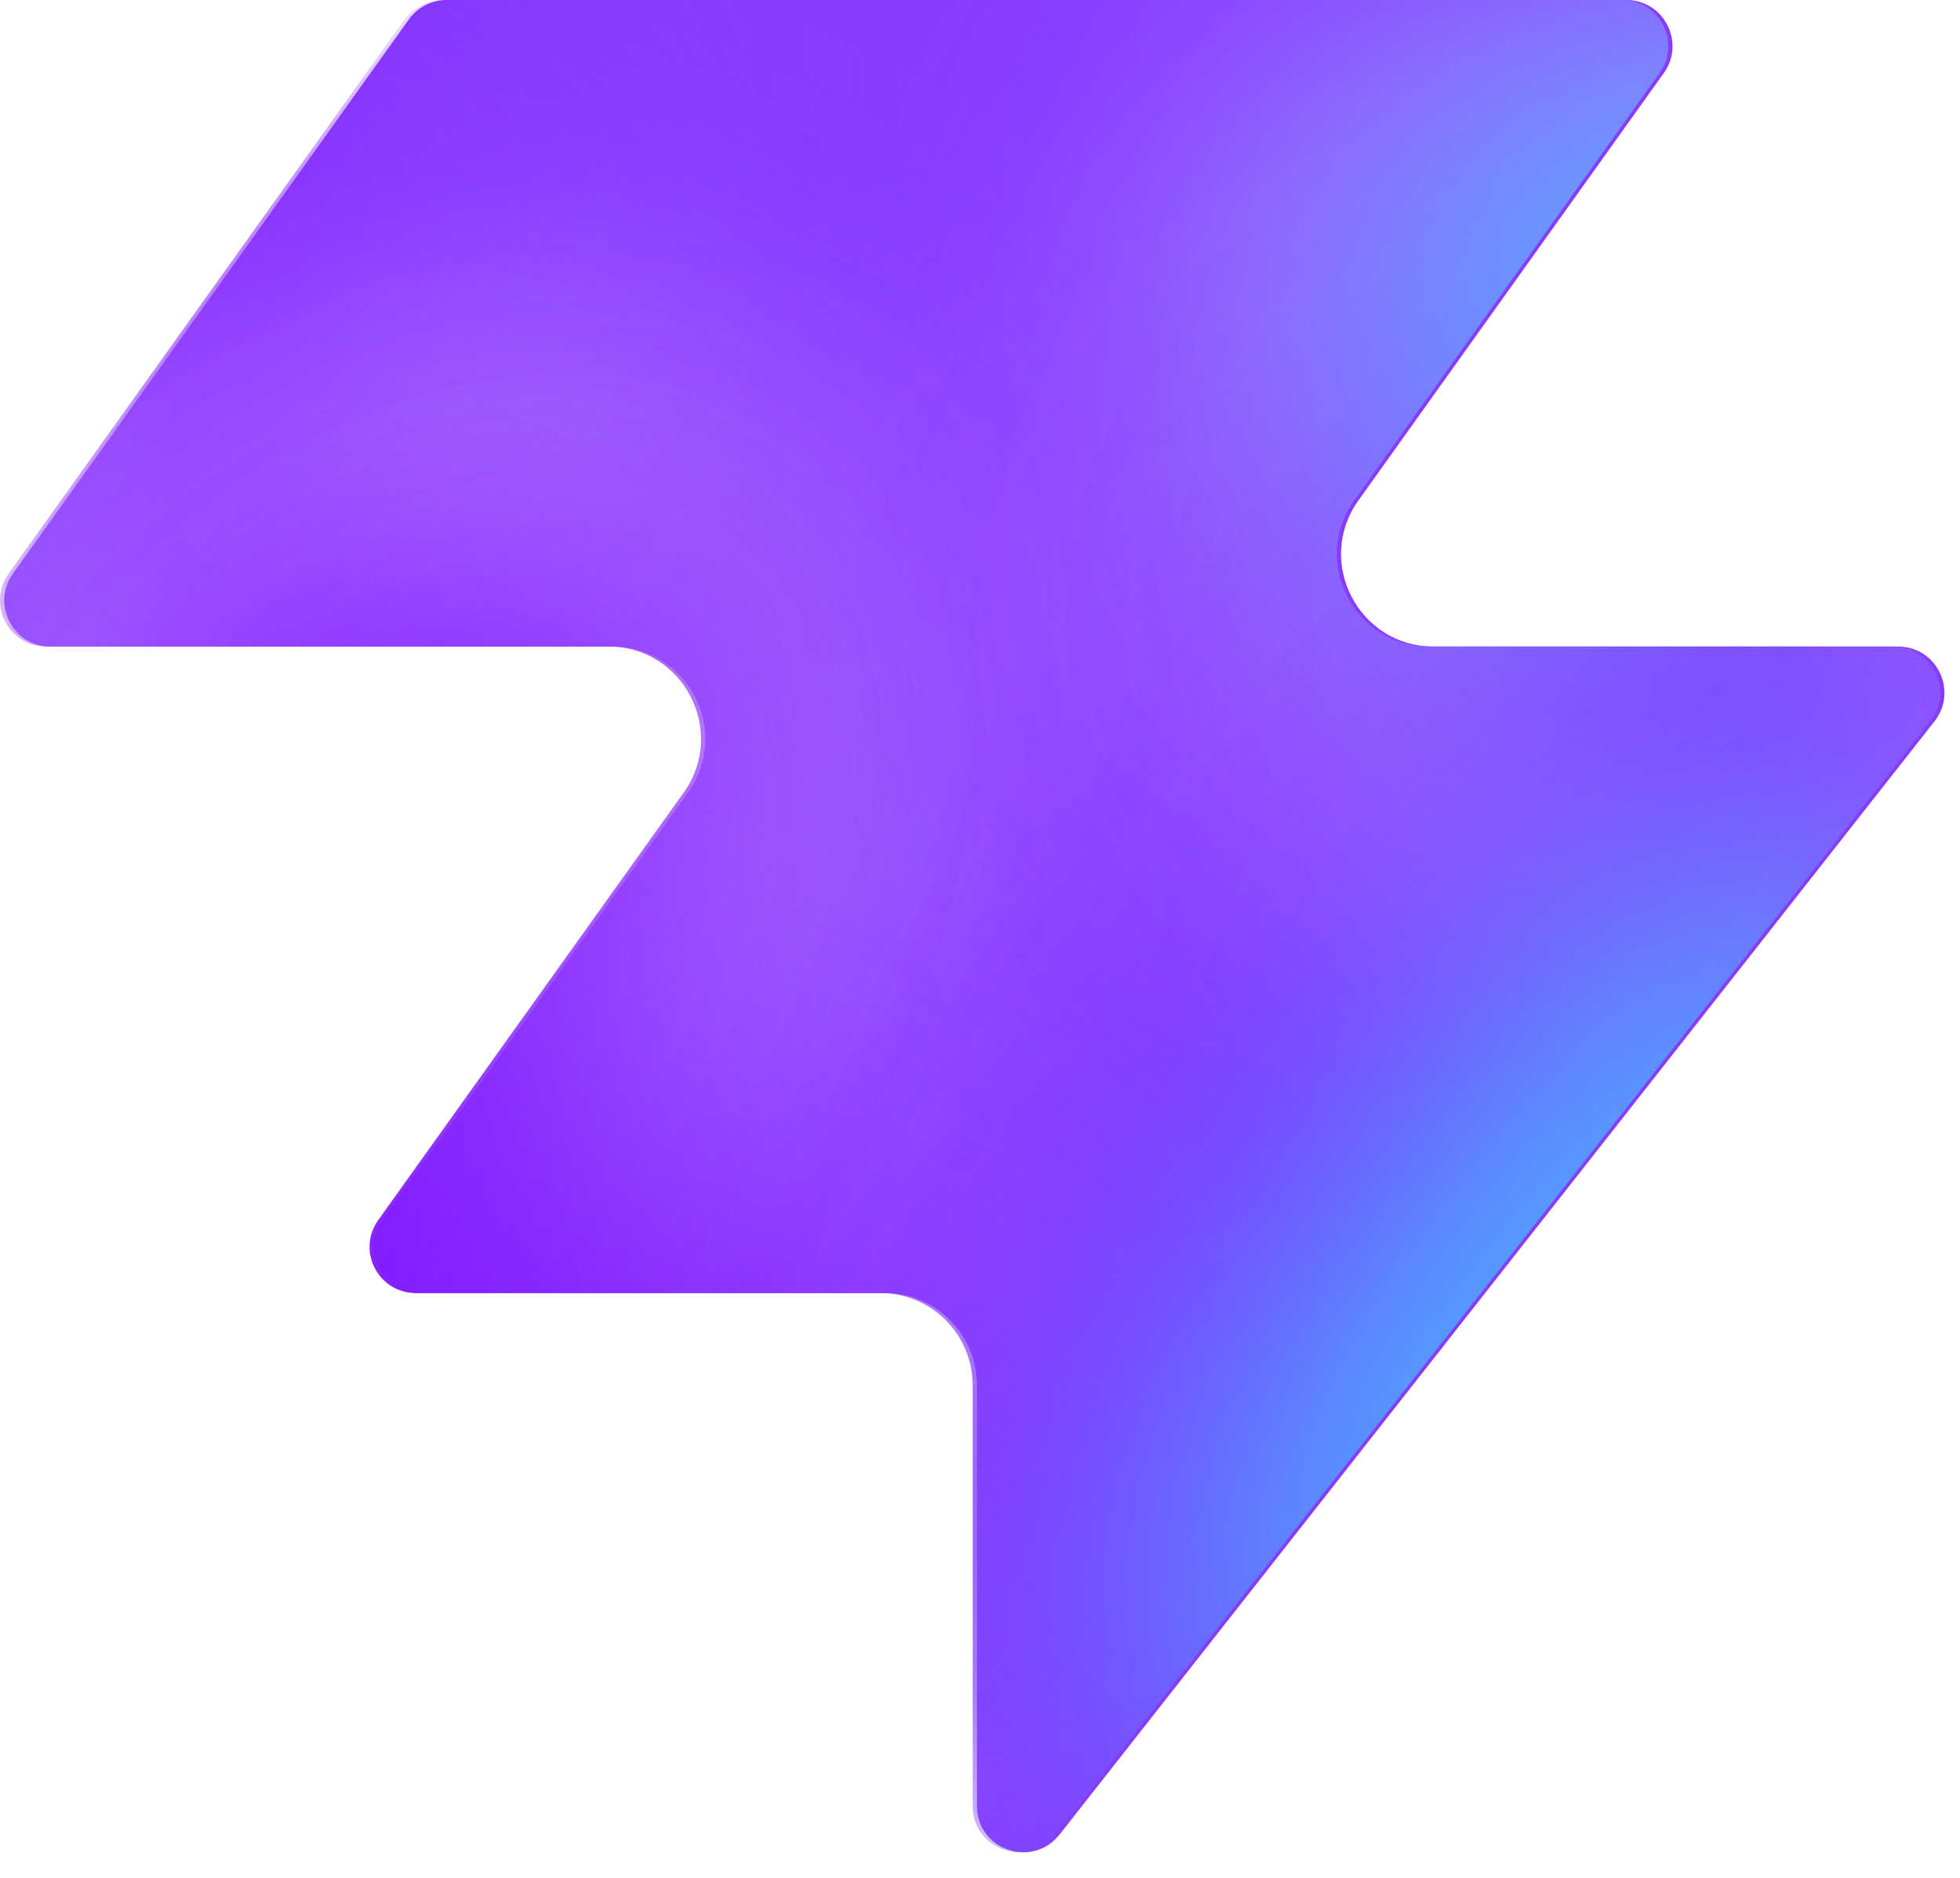
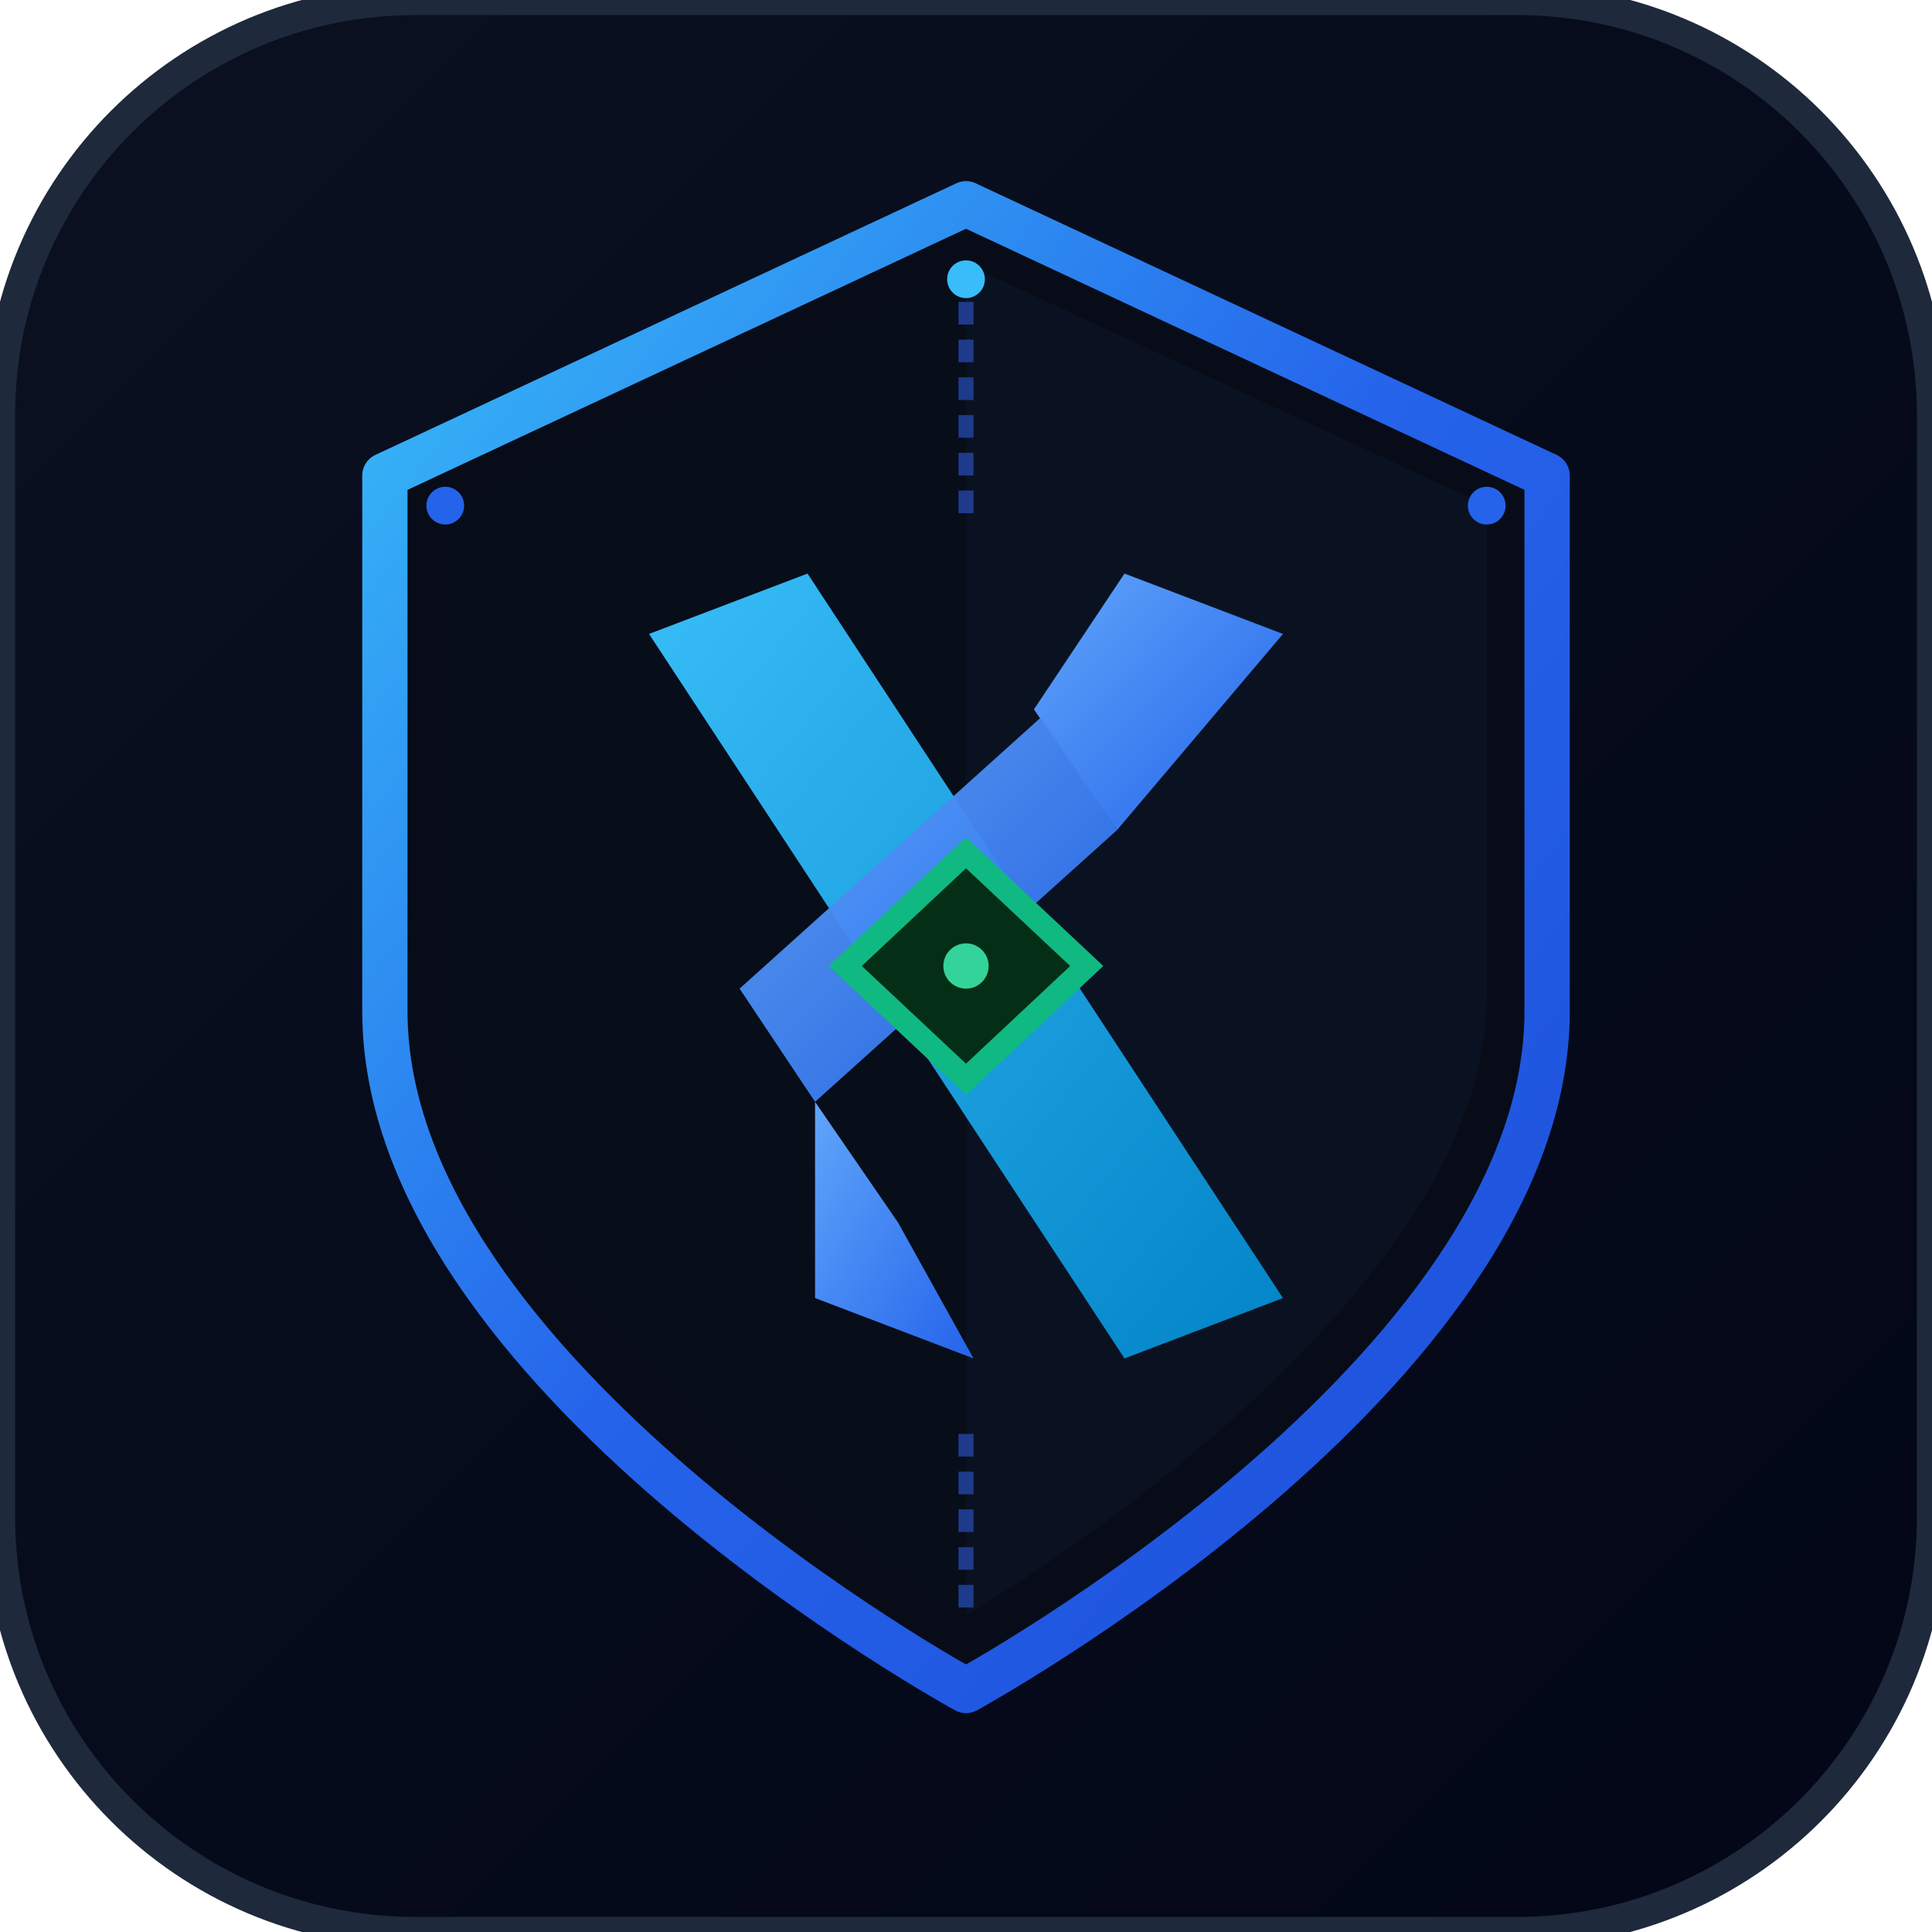
- <svg xmlns="http://www.w3.org/2000/svg" width="48" height="46" fill="none" viewBox="0 0 48 46">
-   <path fill="#863bff" d="M25.946 44.938c-.664.845-2.021.375-2.021-.698V33.937a2.26 2.26 0 0 0-2.262-2.262H10.287c-.92 0-1.456-1.04-.92-1.788l7.48-10.471c1.07-1.497 0-3.578-1.842-3.578H1.237c-.92 0-1.456-1.04-.92-1.788L10.013.474c.214-.297.556-.474.92-.474h28.894c.92 0 1.456 1.04.92 1.788l-7.48 10.471c-1.07 1.498 0 3.579 1.842 3.579h11.377c.943 0 1.473 1.088.89 1.83L25.947 44.94z" style="fill:#863bff;fill:color(display-p3 .525 .23 1);fill-opacity:1" />
-   <mask id="a" width="48" height="46" x="0" y="0" maskUnits="userSpaceOnUse" style="mask-type:alpha">
-     <path fill="#000" d="M25.842 44.938c-.664.844-2.021.375-2.021-.698V33.937a2.26 2.26 0 0 0-2.262-2.262H10.183c-.92 0-1.456-1.04-.92-1.788l7.48-10.471c1.07-1.498 0-3.579-1.842-3.579H1.133c-.92 0-1.456-1.04-.92-1.787L9.91.473c.214-.297.556-.474.92-.474h28.894c.92 0 1.456 1.04.92 1.788l-7.48 10.471c-1.07 1.498 0 3.578 1.842 3.578h11.377c.943 0 1.473 1.088.89 1.832L25.843 44.94z" style="fill:#000;fill-opacity:1" />
-   </mask>
-   <g mask="url(#a)">
-     <g filter="url(#b)">
-       <ellipse cx="5.508" cy="14.704" fill="#ede6ff" rx="5.508" ry="14.704" style="fill:#ede6ff;fill:color(display-p3 .927 .903 1);fill-opacity:1" transform="matrix(.00324 1 1 -.00324 -4.47 31.516)" />
-     </g>
-     <g filter="url(#c)">
-       <ellipse cx="10.399" cy="29.851" fill="#ede6ff" rx="10.399" ry="29.851" style="fill:#ede6ff;fill:color(display-p3 .927 .903 1);fill-opacity:1" transform="matrix(.00324 1 1 -.00324 -39.328 7.883)" />
-     </g>
-     <g filter="url(#d)">
-       <ellipse cx="5.508" cy="30.487" fill="#7e14ff" rx="5.508" ry="30.487" style="fill:#7e14ff;fill:color(display-p3 .492 .077 1);fill-opacity:1" transform="rotate(89.814 -25.913 -14.639)scale(1 -1)" />
-     </g>
-     <g filter="url(#e)">
-       <ellipse cx="5.508" cy="30.599" fill="#7e14ff" rx="5.508" ry="30.599" style="fill:#7e14ff;fill:color(display-p3 .492 .077 1);fill-opacity:1" transform="rotate(89.814 -32.644 -3.334)scale(1 -1)" />
-     </g>
-     <g filter="url(#f)">
-       <ellipse cx="5.508" cy="30.599" fill="#7e14ff" rx="5.508" ry="30.599" style="fill:#7e14ff;fill:color(display-p3 .492 .077 1);fill-opacity:1" transform="matrix(.00324 1 1 -.00324 -34.34 30.47)" />
-     </g>
-     <g filter="url(#g)">
-       <ellipse cx="14.072" cy="22.078" fill="#ede6ff" rx="14.072" ry="22.078" style="fill:#ede6ff;fill:color(display-p3 .927 .903 1);fill-opacity:1" transform="rotate(93.35 24.506 48.493)scale(-1 1)" />
-     </g>
-     <g filter="url(#h)">
-       <ellipse cx="3.47" cy="21.501" fill="#7e14ff" rx="3.47" ry="21.501" style="fill:#7e14ff;fill:color(display-p3 .492 .077 1);fill-opacity:1" transform="rotate(89.009 28.708 47.59)scale(-1 1)" />
-     </g>
-     <g filter="url(#i)">
-       <ellipse cx="3.47" cy="21.501" fill="#7e14ff" rx="3.47" ry="21.501" style="fill:#7e14ff;fill:color(display-p3 .492 .077 1);fill-opacity:1" transform="rotate(89.009 28.708 47.59)scale(-1 1)" />
-     </g>
-     <g filter="url(#j)">
-       <ellipse cx=".387" cy="8.972" fill="#7e14ff" rx="4.407" ry="29.108" style="fill:#7e14ff;fill:color(display-p3 .492 .077 1);fill-opacity:1" transform="rotate(39.51 .387 8.972)" />
-     </g>
-     <g filter="url(#k)">
-       <ellipse cx="47.523" cy="-6.092" fill="#7e14ff" rx="4.407" ry="29.108" style="fill:#7e14ff;fill:color(display-p3 .492 .077 1);fill-opacity:1" transform="rotate(37.892 47.523 -6.092)" />
-     </g>
-     <g filter="url(#l)">
-       <ellipse cx="41.412" cy="6.333" fill="#47bfff" rx="5.971" ry="9.665" style="fill:#47bfff;fill:color(display-p3 .28 .748 1);fill-opacity:1" transform="rotate(37.892 41.412 6.333)" />
-     </g>
-     <g filter="url(#m)">
-       <ellipse cx="-1.879" cy="38.332" fill="#7e14ff" rx="4.407" ry="29.108" style="fill:#7e14ff;fill:color(display-p3 .492 .077 1);fill-opacity:1" transform="rotate(37.892 -1.88 38.332)" />
-     </g>
-     <g filter="url(#n)">
-       <ellipse cx="-1.879" cy="38.332" fill="#7e14ff" rx="4.407" ry="29.108" style="fill:#7e14ff;fill:color(display-p3 .492 .077 1);fill-opacity:1" transform="rotate(37.892 -1.88 38.332)" />
-     </g>
-     <g filter="url(#o)">
-       <ellipse cx="35.651" cy="29.907" fill="#7e14ff" rx="4.407" ry="29.108" style="fill:#7e14ff;fill:color(display-p3 .492 .077 1);fill-opacity:1" transform="rotate(37.892 35.651 29.907)" />
-     </g>
-     <g filter="url(#p)">
-       <ellipse cx="38.418" cy="32.4" fill="#47bfff" rx="5.971" ry="15.297" style="fill:#47bfff;fill:color(display-p3 .28 .748 1);fill-opacity:1" transform="rotate(37.892 38.418 32.4)" />
-     </g>
-   </g>
+ <svg xmlns="http://www.w3.org/2000/svg" viewBox="0 0 512 512" width="100%" height="100%">
  <defs>
-     <filter id="b" width="60.045" height="41.654" x="-19.77" y="16.149" color-interpolation-filters="sRGB" filterUnits="userSpaceOnUse">
-       <feFlood flood-opacity="0" result="BackgroundImageFix" />
-       <feBlend in="SourceGraphic" in2="BackgroundImageFix" result="shape" />
-       <feGaussianBlur result="effect1_foregroundBlur_2002_17158" stdDeviation="7.659" />
-     </filter>
-     <filter id="c" width="90.34" height="51.437" x="-54.613" y="-7.533" color-interpolation-filters="sRGB" filterUnits="userSpaceOnUse">
-       <feFlood flood-opacity="0" result="BackgroundImageFix" />
-       <feBlend in="SourceGraphic" in2="BackgroundImageFix" result="shape" />
-       <feGaussianBlur result="effect1_foregroundBlur_2002_17158" stdDeviation="7.659" />
-     </filter>
-     <filter id="d" width="79.355" height="29.4" x="-49.64" y="2.03" color-interpolation-filters="sRGB" filterUnits="userSpaceOnUse">
-       <feFlood flood-opacity="0" result="BackgroundImageFix" />
-       <feBlend in="SourceGraphic" in2="BackgroundImageFix" result="shape" />
-       <feGaussianBlur result="effect1_foregroundBlur_2002_17158" stdDeviation="4.596" />
-     </filter>
-     <filter id="e" width="79.579" height="29.4" x="-45.045" y="20.029" color-interpolation-filters="sRGB" filterUnits="userSpaceOnUse">
-       <feFlood flood-opacity="0" result="BackgroundImageFix" />
-       <feBlend in="SourceGraphic" in2="BackgroundImageFix" result="shape" />
-       <feGaussianBlur result="effect1_foregroundBlur_2002_17158" stdDeviation="4.596" />
-     </filter>
-     <filter id="f" width="79.579" height="29.4" x="-43.513" y="21.178" color-interpolation-filters="sRGB" filterUnits="userSpaceOnUse">
-       <feFlood flood-opacity="0" result="BackgroundImageFix" />
-       <feBlend in="SourceGraphic" in2="BackgroundImageFix" result="shape" />
-       <feGaussianBlur result="effect1_foregroundBlur_2002_17158" stdDeviation="4.596" />
-     </filter>
-     <filter id="g" width="74.749" height="58.852" x="15.756" y="-17.901" color-interpolation-filters="sRGB" filterUnits="userSpaceOnUse">
-       <feFlood flood-opacity="0" result="BackgroundImageFix" />
-       <feBlend in="SourceGraphic" in2="BackgroundImageFix" result="shape" />
-       <feGaussianBlur result="effect1_foregroundBlur_2002_17158" stdDeviation="7.659" />
-     </filter>
-     <filter id="h" width="61.377" height="25.362" x="23.548" y="2.284" color-interpolation-filters="sRGB" filterUnits="userSpaceOnUse">
-       <feFlood flood-opacity="0" result="BackgroundImageFix" />
-       <feBlend in="SourceGraphic" in2="BackgroundImageFix" result="shape" />
-       <feGaussianBlur result="effect1_foregroundBlur_2002_17158" stdDeviation="4.596" />
-     </filter>
-     <filter id="i" width="61.377" height="25.362" x="23.548" y="2.284" color-interpolation-filters="sRGB" filterUnits="userSpaceOnUse">
-       <feFlood flood-opacity="0" result="BackgroundImageFix" />
-       <feBlend in="SourceGraphic" in2="BackgroundImageFix" result="shape" />
-       <feGaussianBlur result="effect1_foregroundBlur_2002_17158" stdDeviation="4.596" />
-     </filter>
-     <filter id="j" width="56.045" height="63.649" x="-27.636" y="-22.853" color-interpolation-filters="sRGB" filterUnits="userSpaceOnUse">
-       <feFlood flood-opacity="0" result="BackgroundImageFix" />
-       <feBlend in="SourceGraphic" in2="BackgroundImageFix" result="shape" />
-       <feGaussianBlur result="effect1_foregroundBlur_2002_17158" stdDeviation="4.596" />
-     </filter>
-     <filter id="k" width="54.814" height="64.646" x="20.116" y="-38.415" color-interpolation-filters="sRGB" filterUnits="userSpaceOnUse">
-       <feFlood flood-opacity="0" result="BackgroundImageFix" />
-       <feBlend in="SourceGraphic" in2="BackgroundImageFix" result="shape" />
-       <feGaussianBlur result="effect1_foregroundBlur_2002_17158" stdDeviation="4.596" />
-     </filter>
-     <filter id="l" width="33.541" height="35.313" x="24.641" y="-11.323" color-interpolation-filters="sRGB" filterUnits="userSpaceOnUse">
-       <feFlood flood-opacity="0" result="BackgroundImageFix" />
-       <feBlend in="SourceGraphic" in2="BackgroundImageFix" result="shape" />
-       <feGaussianBlur result="effect1_foregroundBlur_2002_17158" stdDeviation="4.596" />
-     </filter>
-     <filter id="m" width="54.814" height="64.646" x="-29.286" y="6.009" color-interpolation-filters="sRGB" filterUnits="userSpaceOnUse">
-       <feFlood flood-opacity="0" result="BackgroundImageFix" />
-       <feBlend in="SourceGraphic" in2="BackgroundImageFix" result="shape" />
-       <feGaussianBlur result="effect1_foregroundBlur_2002_17158" stdDeviation="4.596" />
-     </filter>
-     <filter id="n" width="54.814" height="64.646" x="-29.286" y="6.009" color-interpolation-filters="sRGB" filterUnits="userSpaceOnUse">
-       <feFlood flood-opacity="0" result="BackgroundImageFix" />
-       <feBlend in="SourceGraphic" in2="BackgroundImageFix" result="shape" />
-       <feGaussianBlur result="effect1_foregroundBlur_2002_17158" stdDeviation="4.596" />
-     </filter>
-     <filter id="o" width="54.814" height="64.646" x="8.244" y="-2.416" color-interpolation-filters="sRGB" filterUnits="userSpaceOnUse">
-       <feFlood flood-opacity="0" result="BackgroundImageFix" />
-       <feBlend in="SourceGraphic" in2="BackgroundImageFix" result="shape" />
-       <feGaussianBlur result="effect1_foregroundBlur_2002_17158" stdDeviation="4.596" />
-     </filter>
-     <filter id="p" width="39.409" height="43.623" x="18.713" y="10.588" color-interpolation-filters="sRGB" filterUnits="userSpaceOnUse">
-       <feFlood flood-opacity="0" result="BackgroundImageFix" />
-       <feBlend in="SourceGraphic" in2="BackgroundImageFix" result="shape" />
-       <feGaussianBlur result="effect1_foregroundBlur_2002_17158" stdDeviation="4.596" />
-     </filter>
+     <linearGradient id="bgGrad" x1="0%" y1="0%" x2="100%" y2="100%">
+       <stop offset="0%" stop-color="#0b1120" />
+       <stop offset="100%" stop-color="#020617" />
+     </linearGradient>
+     <linearGradient id="rimGrad" x1="0%" y1="0%" x2="100%" y2="100%">
+       <stop offset="0%" stop-color="#38bdf8" />
+       <stop offset="50%" stop-color="#2563eb" />
+       <stop offset="100%" stop-color="#1d4ed8" />
+     </linearGradient>
+     <linearGradient id="bladeCyan" x1="0%" y1="0%" x2="100%" y2="100%">
+       <stop offset="0%" stop-color="#38bdf8" />
+       <stop offset="100%" stop-color="#0284c7" />
+     </linearGradient>
+     <linearGradient id="bladeBlue" x1="0%" y1="0%" x2="100%" y2="100%">
+       <stop offset="0%" stop-color="#60a5fa" />
+       <stop offset="100%" stop-color="#2563eb" />
+     </linearGradient>
  </defs>
+   <rect width="512" height="512" rx="110" fill="url(#bgGrad)" stroke="#1e293b" stroke-width="8" />
+   <path d="M256,54 L410,126 L410,268 C410,364 256,448 256,448 C256,448 102,364 102,268 L102,126 Z" fill="#070c18" stroke="url(#rimGrad)" stroke-width="12" stroke-linejoin="round" />
+   <path d="M256,70 L394,134 L394,264 C394,348 256,428 256,428 Z" fill="#0c1527" opacity="0.6" />
+   <path d="M256,70 L118,134 L118,264 C118,348 256,428 256,428 Z" fill="#070d1a" opacity="0.9" />
+   <line x1="256" y1="70" x2="256" y2="140" stroke="#1e3a8a" stroke-width="4" stroke-dasharray="6,4" />
+   <line x1="256" y1="380" x2="256" y2="430" stroke="#1e3a8a" stroke-width="4" stroke-dasharray="6,4" />
+   <circle cx="256" cy="74" r="5" fill="#38bdf8" />
+   <circle cx="118" cy="134" r="5" fill="#2563eb" />
+   <circle cx="394" cy="134" r="5" fill="#2563eb" />
+   <polygon points="172,168 214,152 340,344 298,360" fill="url(#bladeCyan)" />
+   <polygon points="340,168 298,152 274,188 296,220" fill="url(#bladeBlue)" />
+   <polygon points="216,344 258,360 238,324 216,292" fill="url(#bladeBlue)" />
+   <polygon points="296,220 216,292 196,262 276,190" fill="url(#bladeBlue)" opacity="0.95" />
+   <polygon points="256,226 288,256 256,286 224,256" fill="#052e16" stroke="#10b981" stroke-width="6" />
+   <circle cx="256" cy="256" r="6" fill="#34d399" />
</svg>
